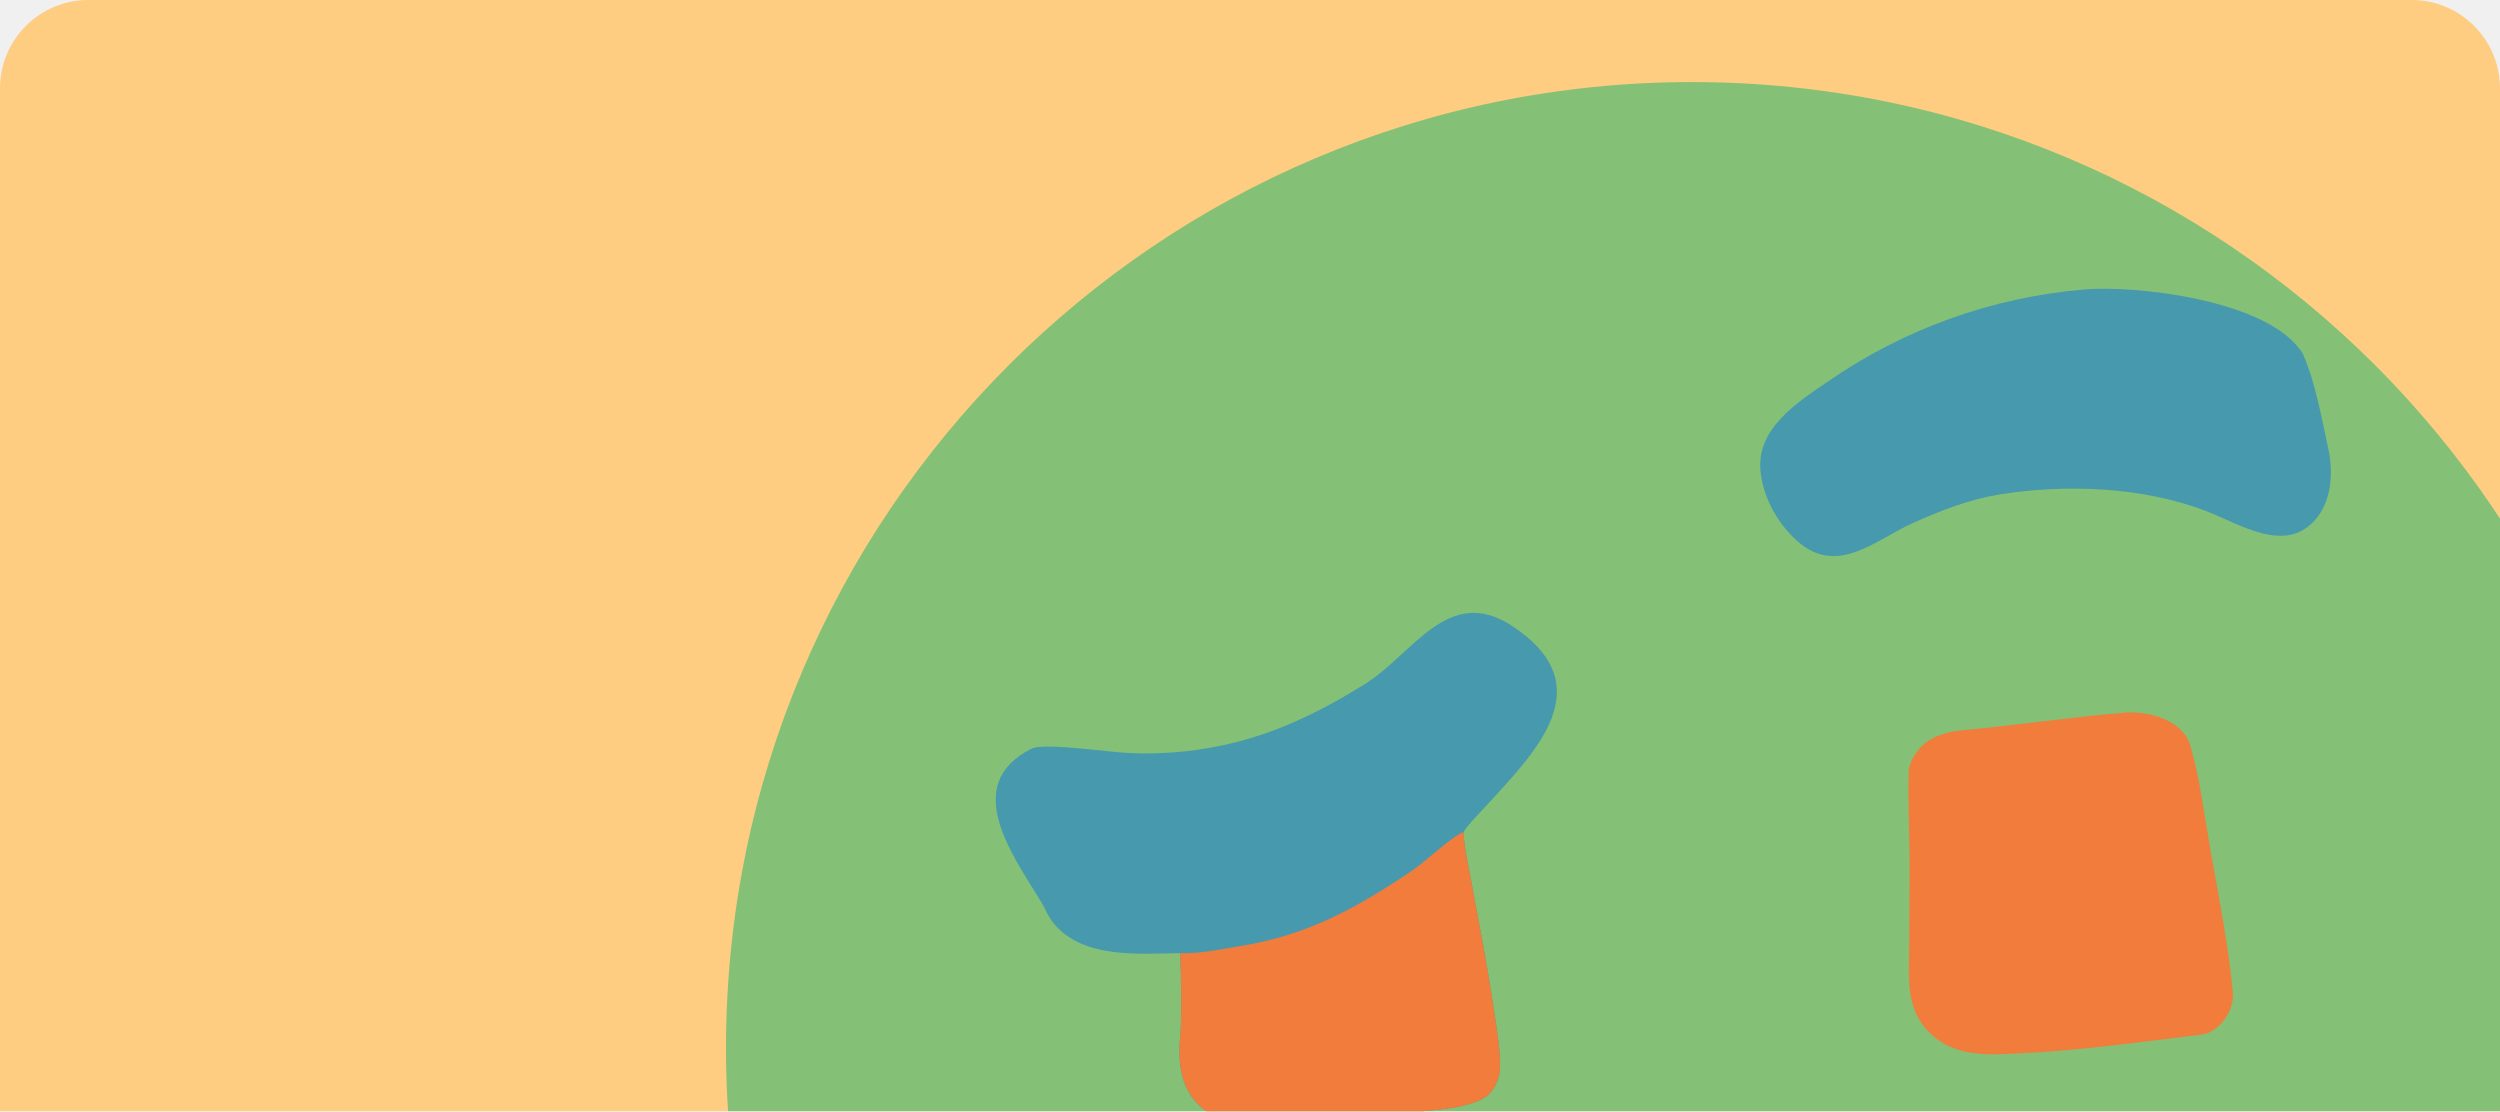
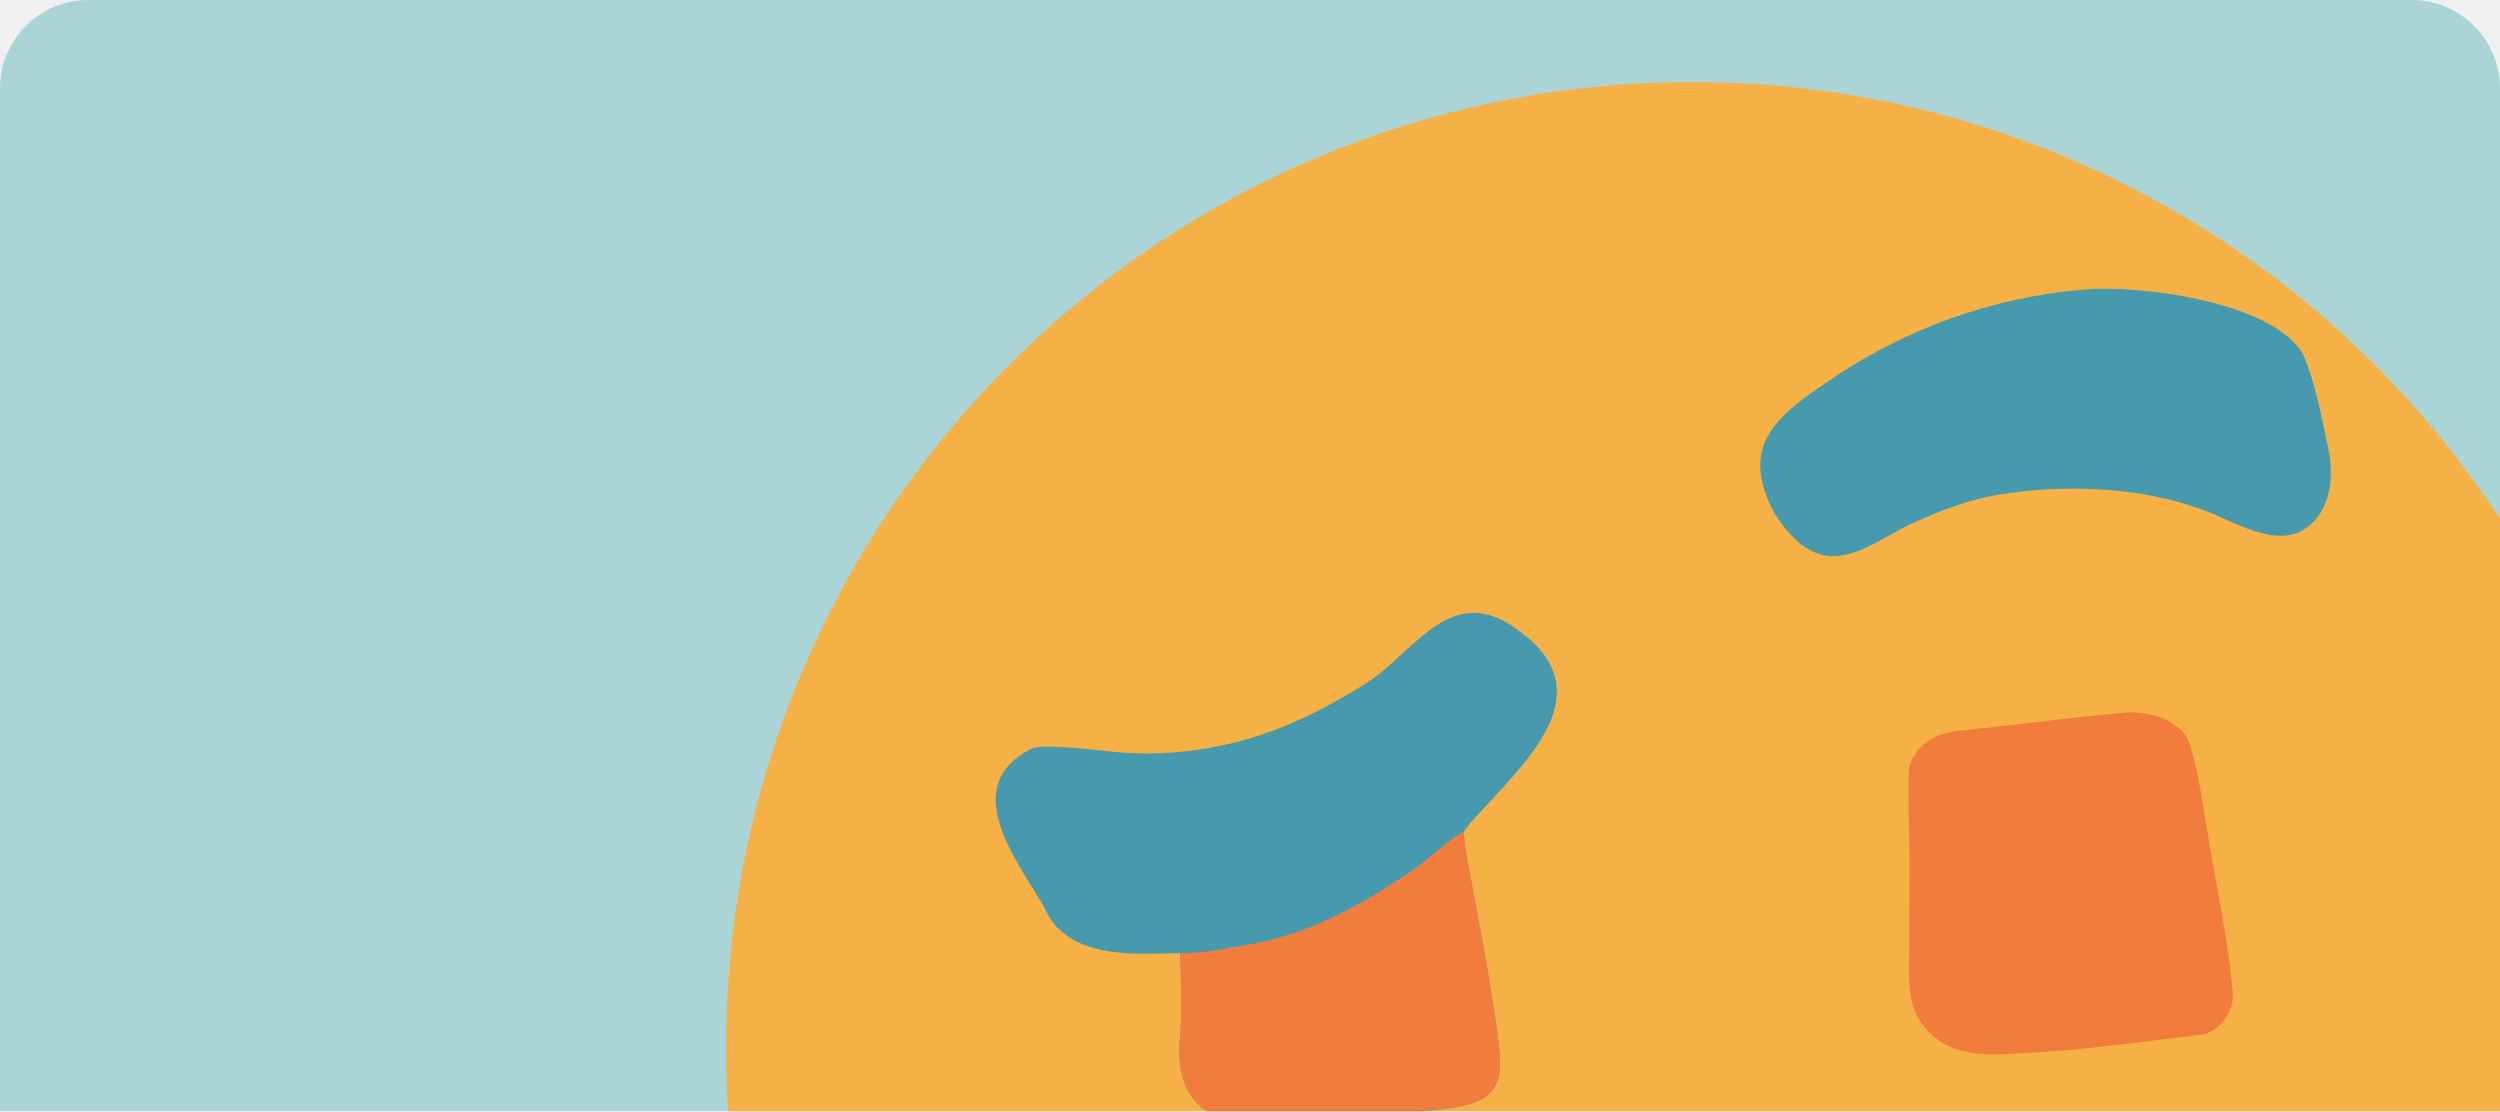
<svg xmlns="http://www.w3.org/2000/svg" width="396" height="176" viewBox="0 0 396 176" fill="none">
-   <g clip-path="url(#clip0_314_631)">
-     <path d="M0 14C0 6.268 6.268 0 14 0H382C389.732 0 396 6.268 396 14V176H0V14Z" fill="#FECD81" />
-     <g clip-path="url(#clip1_314_631)">
-       <circle cx="268" cy="166" r="153" fill="#84C176" />
-       <path d="M186.937 150.983C180.385 151.054 171.543 151.926 166.861 146.218C166.067 145.25 165.571 143.94 164.907 142.843C160.471 135.516 152.048 124.295 163.408 118.583C165.463 117.607 175.408 119.138 178.834 119.278C183.623 119.503 188.421 119.13 193.118 118.168C201.574 116.467 208.917 112.897 216.224 108.338C223.777 103.626 229.401 92.55 239.425 99.092C254.131 108.688 242.995 119.346 234.906 128.185C234.126 129.036 232.371 130.797 231.844 131.777C231.892 133.952 232.38 136.001 232.775 138.133C234.228 145.973 235.781 153.826 236.9 161.72C237.211 163.911 237.793 167.501 237.566 169.629C237.429 170.971 236.859 172.231 235.942 173.22C233.851 175.449 227.441 175.862 224.431 176.074C216.859 176.609 208.806 178.161 201.289 178.323C191.204 178.541 185.823 174.186 186.97 163.944C187.207 160.705 187.083 154.242 186.937 150.983Z" fill="#4799AE" />
+   <g clip-path="url(#clip0_765_998)">
+     <path d="M0 14C0 6.268 6.268 0 14 0H382C389.732 0 396 6.268 396 14V176H0V14Z" fill="#ABD4D7" />
+     <g clip-path="url(#clip1_765_998)">
+       <circle cx="268" cy="166" r="153" fill="#F5B145" />
+       <path d="M186.937 150.983C180.385 151.054 171.543 151.926 166.862 146.218C166.068 145.25 165.571 143.94 164.907 142.843C160.471 135.516 152.048 124.295 163.408 118.583C165.464 117.607 175.408 119.138 178.834 119.278C183.623 119.503 188.422 119.13 193.118 118.168C201.574 116.467 208.917 112.897 216.224 108.338C223.777 103.626 229.401 92.55 239.425 99.092C254.131 108.688 242.995 119.346 234.906 128.185C234.126 129.036 232.371 130.797 231.844 131.777C231.892 133.952 232.381 136.001 232.776 138.133C234.228 145.973 235.781 153.826 236.9 161.72C237.211 163.911 237.793 167.501 237.566 169.629C237.429 170.971 236.859 172.231 235.942 173.22C233.851 175.449 227.441 175.862 224.431 176.074C216.859 176.609 208.806 178.161 201.289 178.323C191.204 178.541 185.824 174.186 186.97 163.944C187.207 160.705 187.083 154.242 186.937 150.983Z" fill="#4799AE" />
      <path d="M231.844 131.776C231.892 133.951 232.38 136.001 232.775 138.132C234.228 145.972 235.781 153.826 236.9 161.72C237.21 163.91 237.793 167.501 237.566 169.629C237.429 170.97 236.859 172.231 235.942 173.22C233.851 175.449 227.441 175.861 224.431 176.074C216.859 176.608 208.805 178.16 201.289 178.323C191.204 178.541 185.823 174.186 186.97 163.944C187.207 160.704 187.083 154.241 186.937 150.983C190.43 151.042 192.94 150.417 196.274 149.887C207.053 148.176 214.843 143.86 223.73 137.869C225.894 136.41 229.767 132.63 231.844 131.776Z" fill="#F17C3B" />
-       <path d="M330.087 45.857C338.091 45.137 359.604 47.467 364.792 56.077C366.82 60.809 367.73 66.147 368.82 71.174C369.567 74.612 369.36 78.92 367.15 81.821C362.335 88.141 354.884 83.015 349.338 80.905C339.33 77.098 327.229 76.651 316.729 78.319C311.826 79.149 307.537 80.811 303.043 82.828C297.014 85.533 291.081 91.313 284.757 85.761C281.645 83.029 279.381 78.991 278.887 74.884C278.062 68.039 284.445 63.91 289.387 60.539C301.433 52.164 315.468 47.101 330.087 45.857Z" fill="#4799AE" />
-       <path d="M336.936 112.854C340.542 112.703 345.769 114.115 346.928 118.038C348.471 123.261 349.154 129.079 350.108 134.478C351.447 142.051 352.995 149.71 353.694 157.367C353.881 160.12 351.53 163.552 348.673 163.893C339.253 165.015 328.803 166.507 319.388 166.875C315.002 167.127 310.175 167.308 306.543 164.377C301.683 160.455 302.393 155.39 302.424 149.787L302.479 136.696C302.459 131.933 302.18 126.81 302.348 122.066C302.472 120.814 303.129 119.7 303.88 118.769C305.453 116.753 308.329 115.898 310.84 115.668C319.407 114.885 328.411 113.536 336.936 112.854Z" fill="#F17C3B" />
+       <path d="M330.087 45.857C338.091 45.137 359.604 47.467 364.793 56.077C366.82 60.809 367.73 66.147 368.82 71.174C369.568 74.612 369.36 78.92 367.15 81.821C362.335 88.141 354.884 83.015 349.338 80.905C339.331 77.098 327.23 76.651 316.73 78.319C311.826 79.149 307.538 80.811 303.044 82.828C297.015 85.533 291.081 91.313 284.757 85.761C281.645 83.029 279.381 78.991 278.887 74.884C278.063 68.039 284.445 63.91 289.387 60.539C301.434 52.164 315.469 47.101 330.087 45.857Z" fill="#4799AE" />
+       <path d="M336.936 112.854C340.542 112.703 345.768 114.115 346.928 118.038C348.471 123.261 349.154 129.079 350.108 134.478C351.447 142.051 352.995 149.71 353.694 157.367C353.881 160.12 351.53 163.552 348.673 163.893C339.253 165.015 328.802 166.507 319.388 166.875C315.002 167.127 310.175 167.308 306.543 164.377C301.682 160.455 302.393 155.39 302.424 149.787L302.478 136.696C302.458 131.933 302.18 126.81 302.347 122.066C302.472 120.814 303.129 119.7 303.88 118.769C305.452 116.753 308.329 115.898 310.84 115.668C319.407 114.885 328.411 113.536 336.936 112.854Z" fill="#F17C3B" />
    </g>
  </g>
  <defs>
-     <clipPath id="clip0_314_631">
+     <clipPath id="clip0_765_998">
      <rect width="396" height="176" fill="white" />
    </clipPath>
-     <clipPath id="clip1_314_631">
+     <clipPath id="clip1_765_998">
      <rect width="306" height="306" fill="white" transform="translate(115 13)" />
    </clipPath>
  </defs>
</svg>
